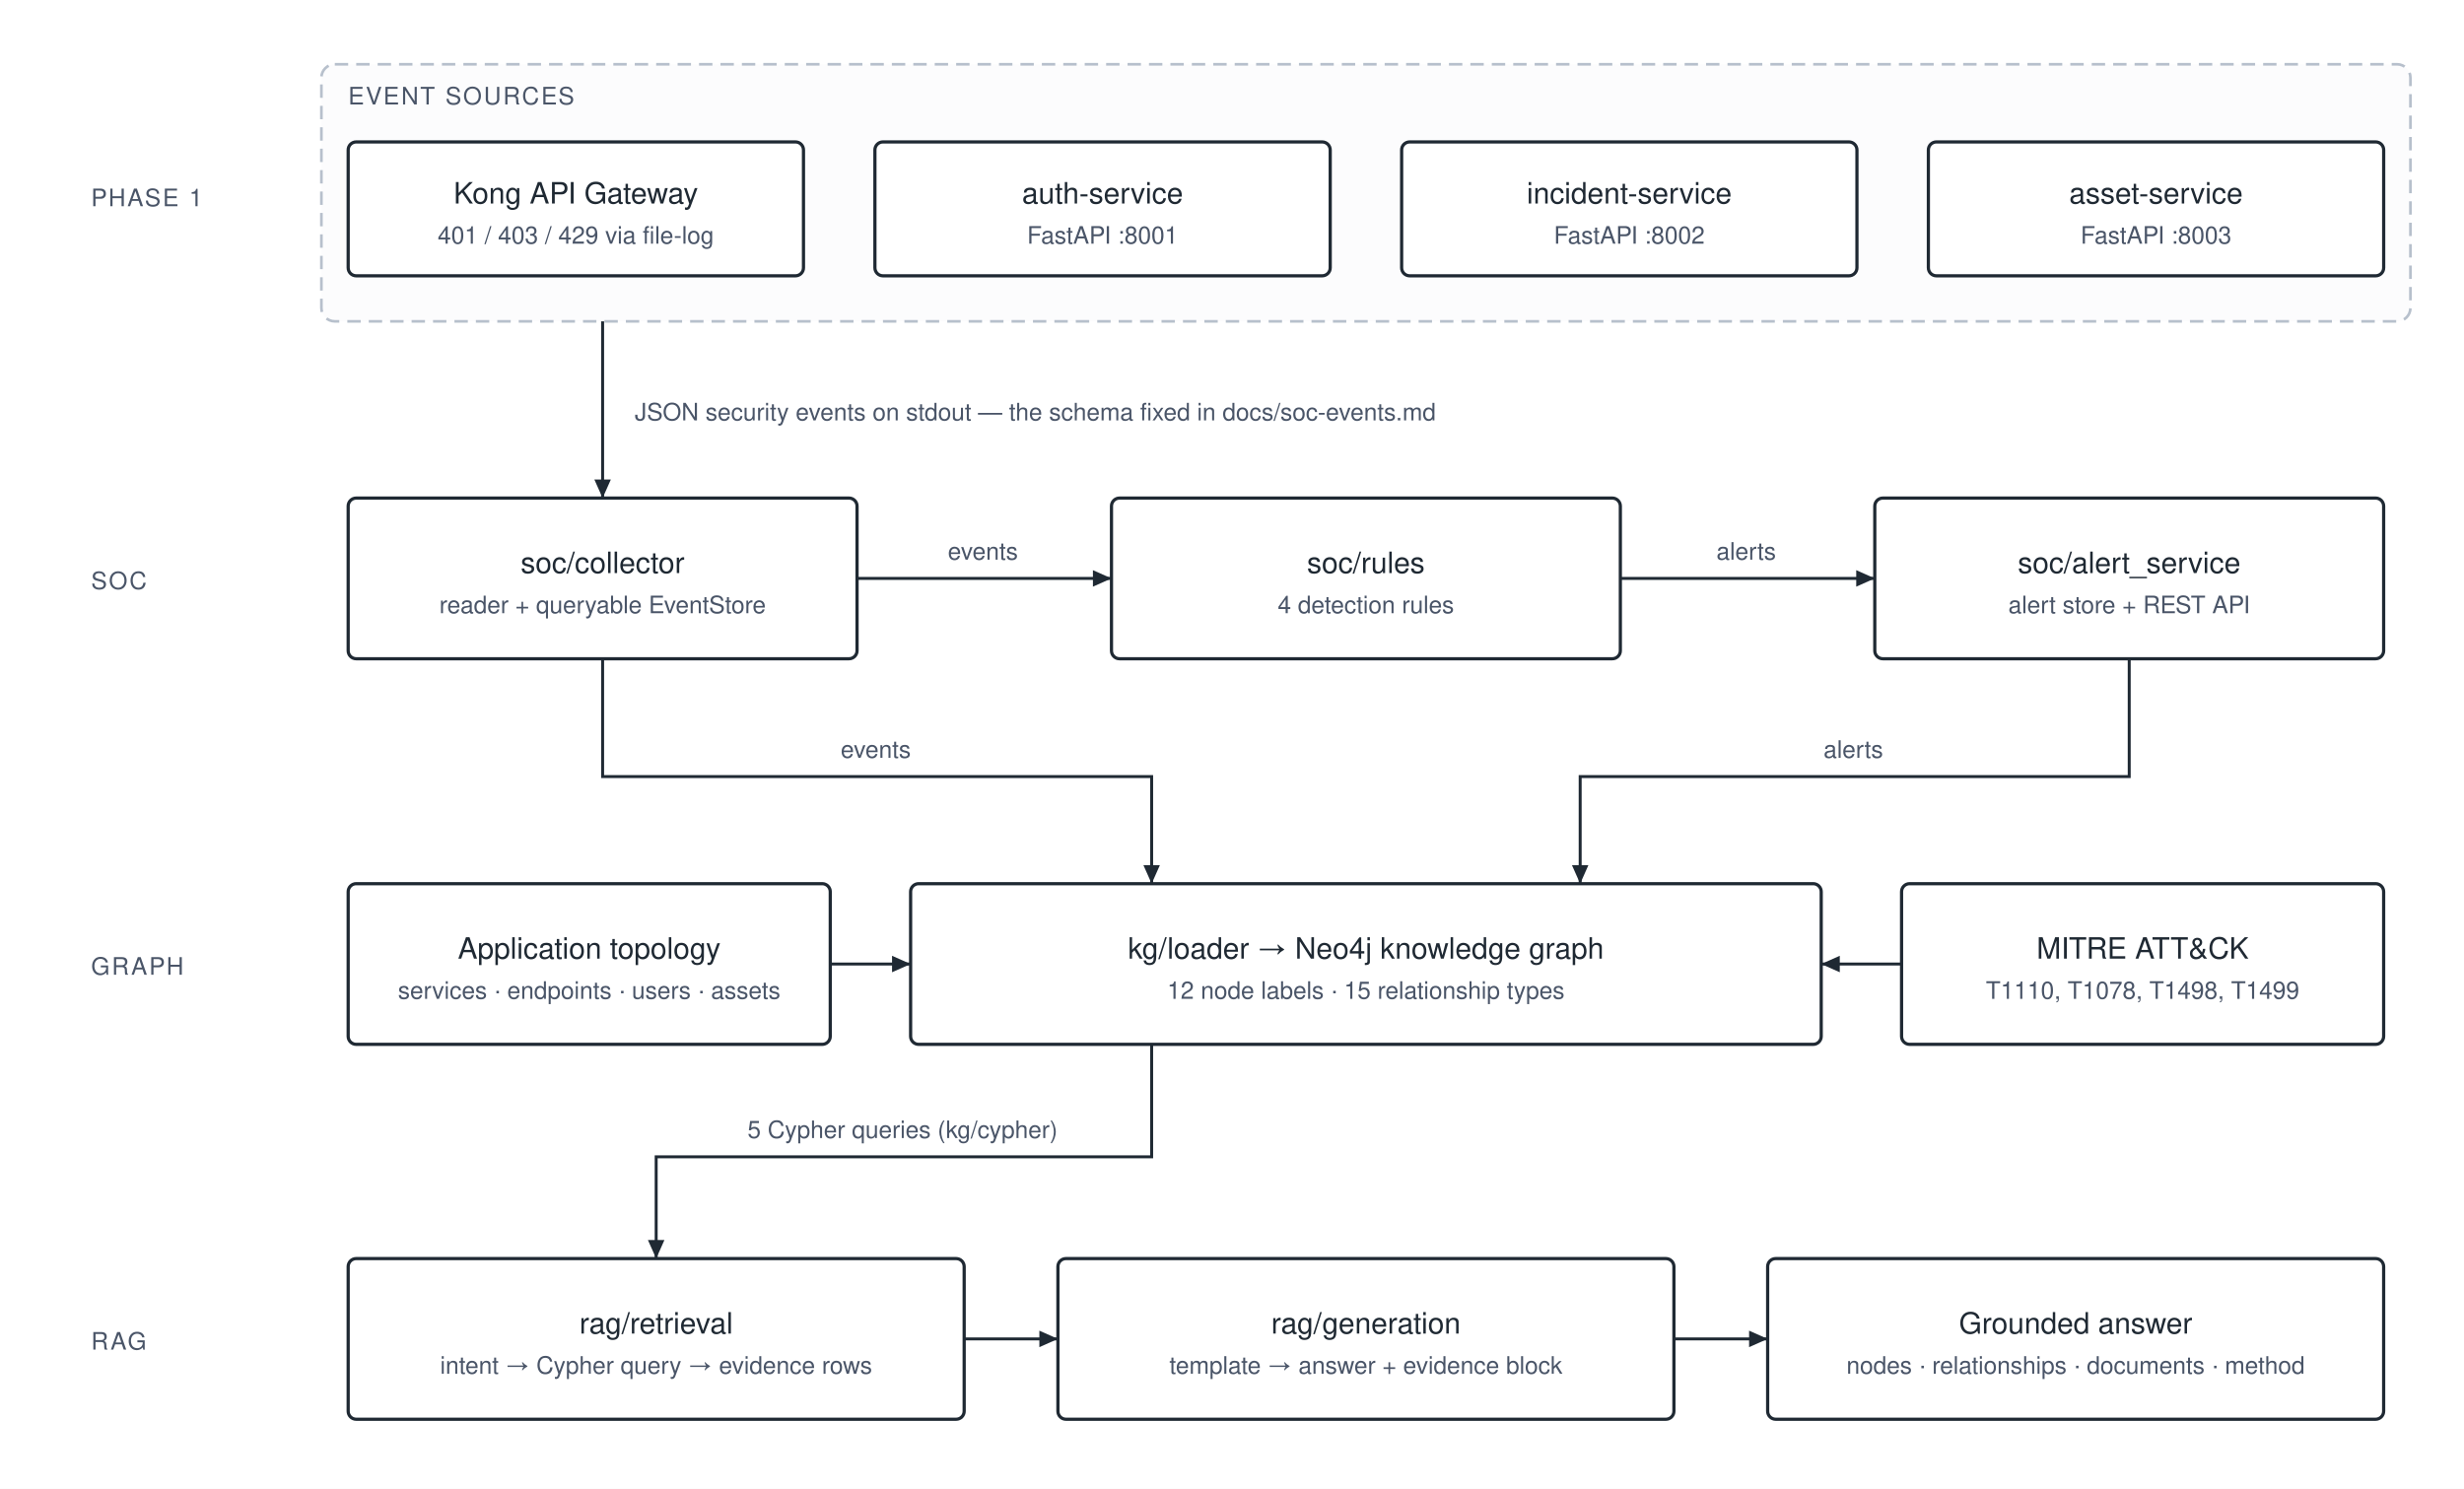
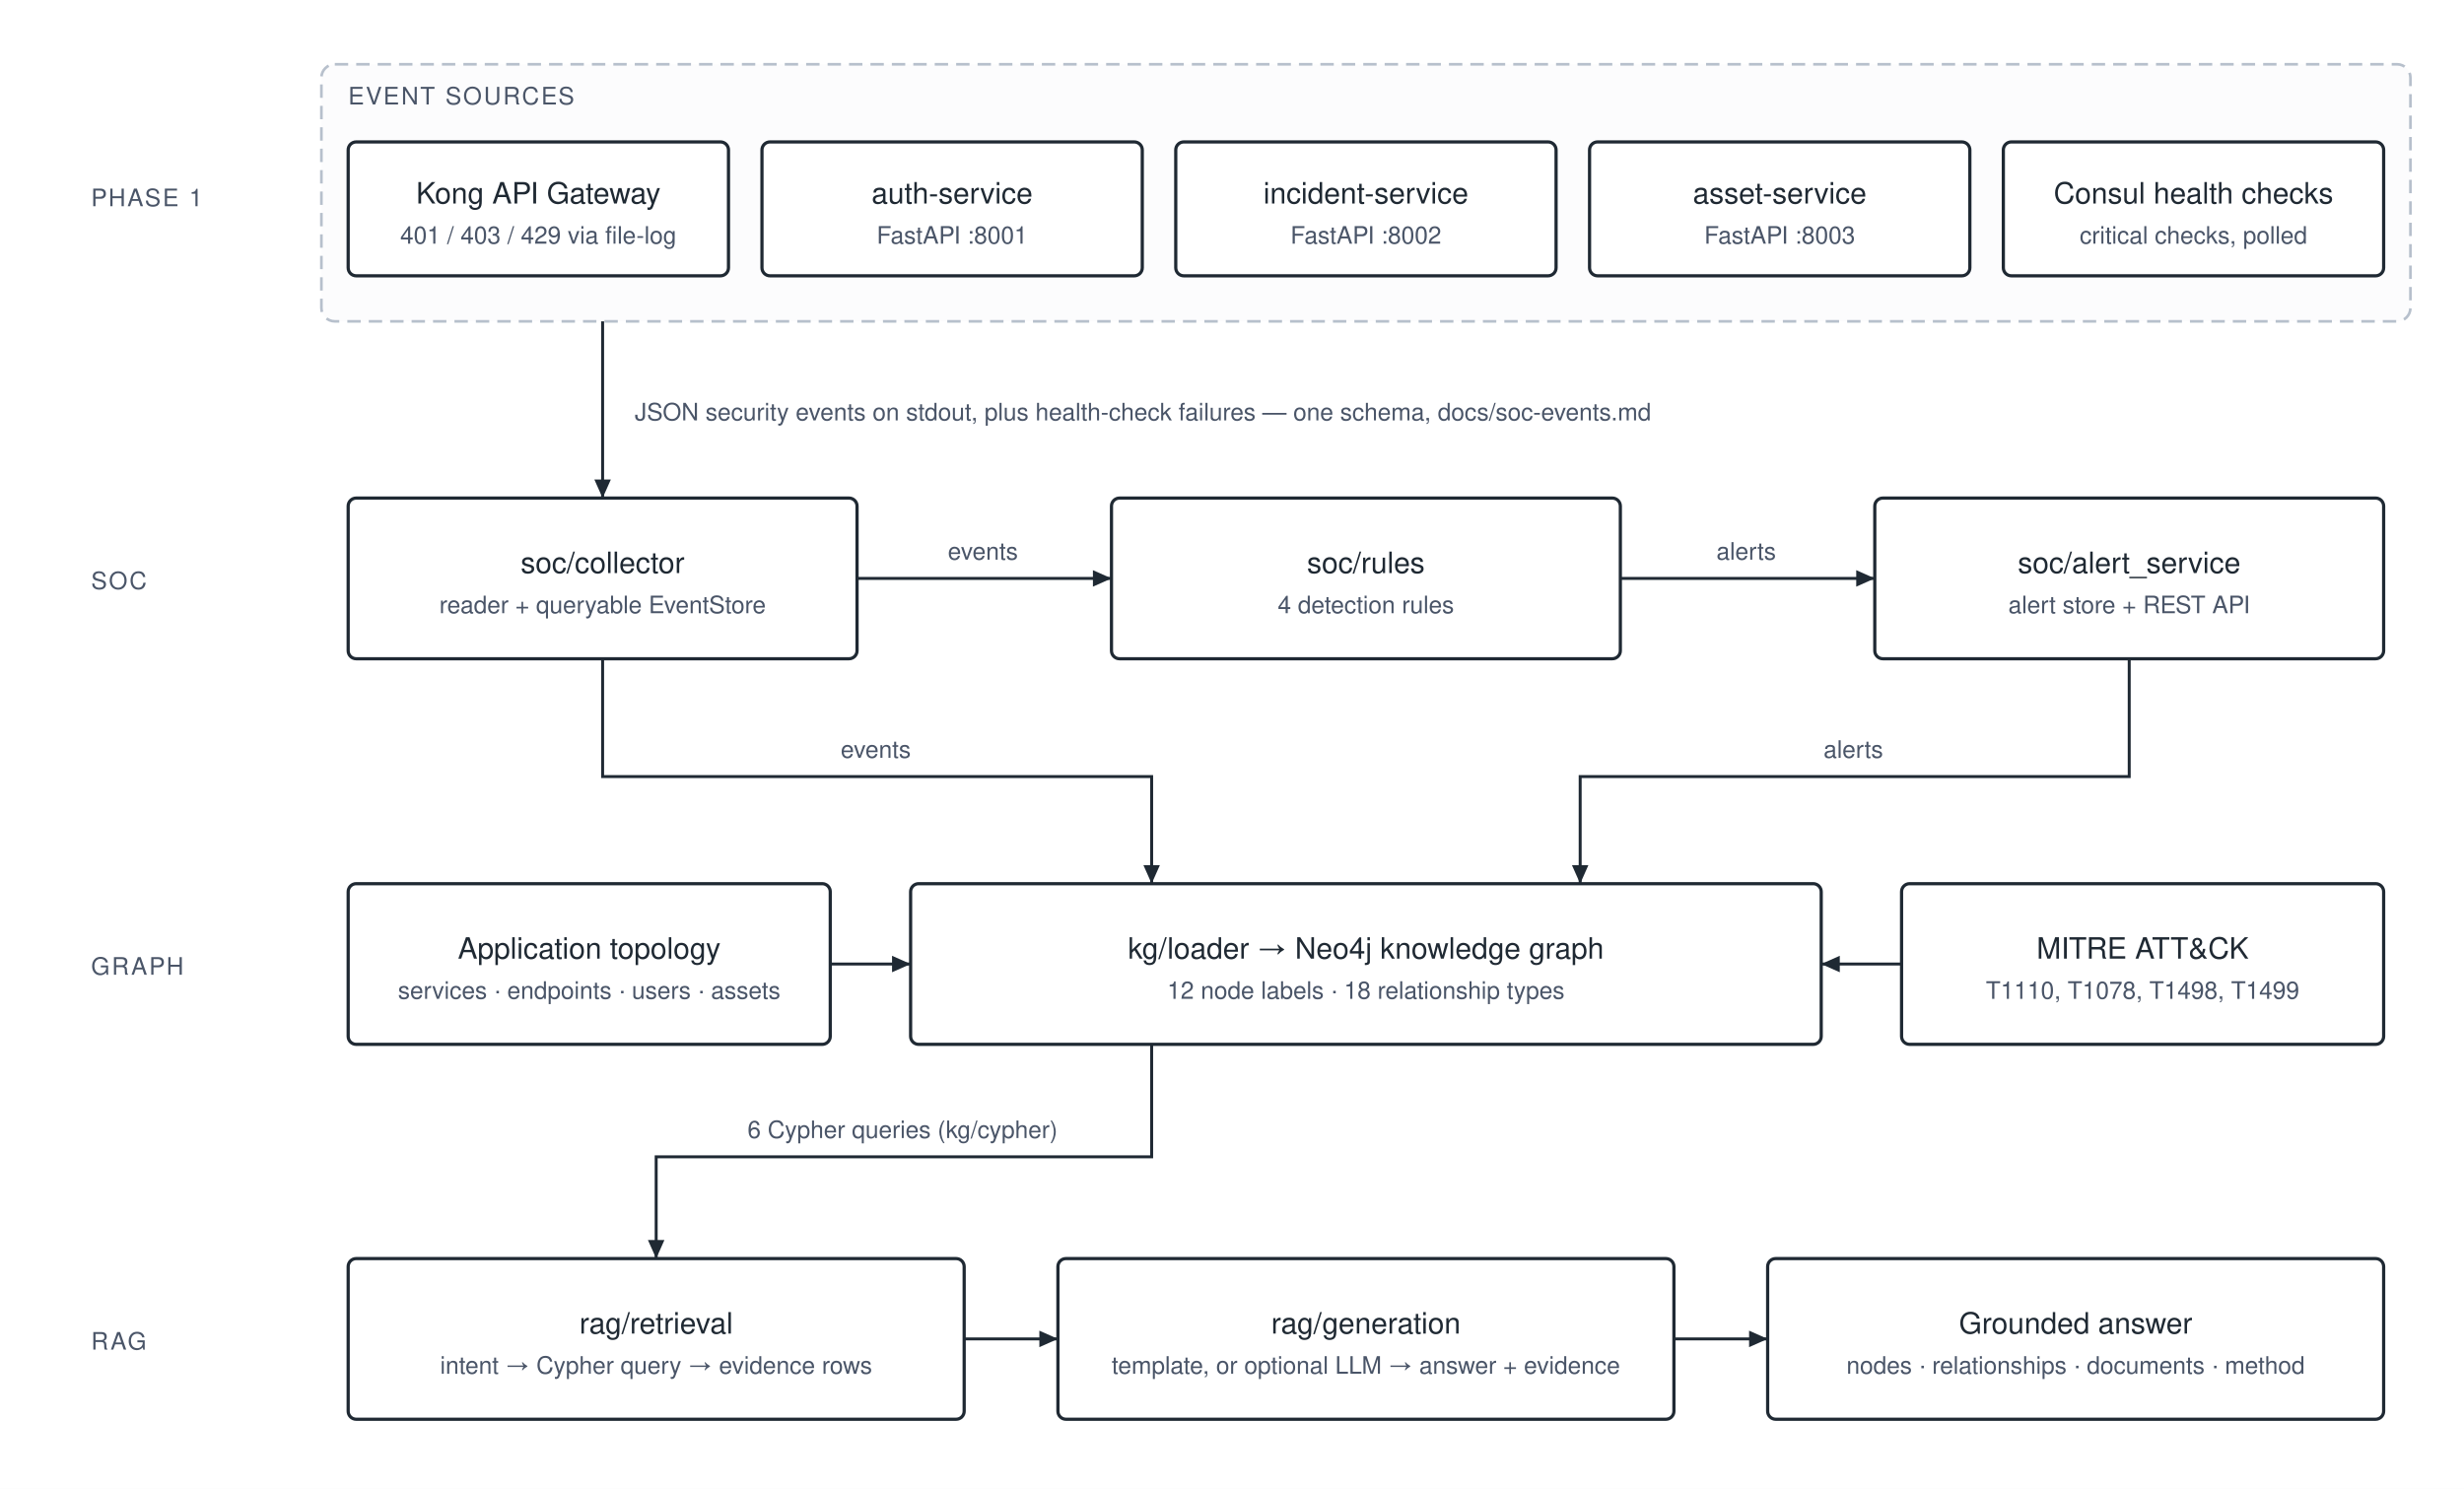
<svg xmlns="http://www.w3.org/2000/svg" width="920" height="556" viewBox="0 0 920 556">
  <rect width="100%" height="100%" fill="#FFFFFF" />
  <defs>
    <marker id="a" viewBox="0 0 10 10" refX="9" refY="5" markerWidth="7" markerHeight="7" orient="auto-start-reverse">
      <path d="M 0 1 L 9 5 L 0 9 z" fill="#1F2933" />
    </marker>
  </defs>
  <text x="34" y="77" font-family="Helvetica, Arial, sans-serif" font-size="9" fill="#4A5568" text-anchor="start" letter-spacing="0.7">PHASE 1</text>
  <text x="34" y="220" font-family="Helvetica, Arial, sans-serif" font-size="9" fill="#4A5568" text-anchor="start" letter-spacing="0.7">SOC</text>
  <text x="34" y="364" font-family="Helvetica, Arial, sans-serif" font-size="9" fill="#4A5568" text-anchor="start" letter-spacing="0.7">GRAPH</text>
  <text x="34" y="504" font-family="Helvetica, Arial, sans-serif" font-size="9" fill="#4A5568" text-anchor="start" letter-spacing="0.7">RAG</text>
  <rect x="120" y="24" width="780" height="96" rx="5" fill="#FCFCFD" stroke="#B7C0CC" stroke-width="1" stroke-dasharray="5 3" />
  <text x="130" y="39" font-family="Helvetica, Arial, sans-serif" font-size="9" fill="#4A5568" text-anchor="start" letter-spacing="0.7">EVENT SOURCES</text>
-   <rect x="130.0" y="53.0" width="170" height="50" rx="3" fill="#FFFFFF" stroke="#1F2933" stroke-width="1.2" />
-   <text x="215.0" y="76" font-family="Helvetica, Arial, sans-serif" font-size="11" fill="#1F2933" text-anchor="middle">Kong API Gateway</text>
-   <text x="215.0" y="91" font-family="Helvetica, Arial, sans-serif" font-size="9" fill="#4A5568" text-anchor="middle">401 / 403 / 429 via file-log</text>
-   <rect x="326.67" y="53.0" width="170" height="50" rx="3" fill="#FFFFFF" stroke="#1F2933" stroke-width="1.2" />
-   <text x="411.67" y="76" font-family="Helvetica, Arial, sans-serif" font-size="11" fill="#1F2933" text-anchor="middle">auth-service</text>
-   <text x="411.67" y="91" font-family="Helvetica, Arial, sans-serif" font-size="9" fill="#4A5568" text-anchor="middle">FastAPI :8001</text>
-   <rect x="523.34" y="53.0" width="170" height="50" rx="3" fill="#FFFFFF" stroke="#1F2933" stroke-width="1.2" />
-   <text x="608.34" y="76" font-family="Helvetica, Arial, sans-serif" font-size="11" fill="#1F2933" text-anchor="middle">incident-service</text>
-   <text x="608.34" y="91" font-family="Helvetica, Arial, sans-serif" font-size="9" fill="#4A5568" text-anchor="middle">FastAPI :8002</text>
-   <rect x="720.01" y="53.0" width="170" height="50" rx="3" fill="#FFFFFF" stroke="#1F2933" stroke-width="1.2" />
-   <text x="805.01" y="76" font-family="Helvetica, Arial, sans-serif" font-size="11" fill="#1F2933" text-anchor="middle">asset-service</text>
-   <text x="805.01" y="91" font-family="Helvetica, Arial, sans-serif" font-size="9" fill="#4A5568" text-anchor="middle">FastAPI :8003</text>
+   <rect x="130.0" y="53.0" width="142" height="50" rx="3" fill="#FFFFFF" stroke="#1F2933" stroke-width="1.2" />
+   <text x="201.0" y="76" font-family="Helvetica, Arial, sans-serif" font-size="11" fill="#1F2933" text-anchor="middle">Kong API Gateway</text>
+   <text x="201.0" y="91" font-family="Helvetica, Arial, sans-serif" font-size="9" fill="#4A5568" text-anchor="middle">401 / 403 / 429 via file-log</text>
+   <rect x="284.5" y="53.0" width="142" height="50" rx="3" fill="#FFFFFF" stroke="#1F2933" stroke-width="1.2" />
+   <text x="355.5" y="76" font-family="Helvetica, Arial, sans-serif" font-size="11" fill="#1F2933" text-anchor="middle">auth-service</text>
+   <text x="355.5" y="91" font-family="Helvetica, Arial, sans-serif" font-size="9" fill="#4A5568" text-anchor="middle">FastAPI :8001</text>
+   <rect x="439.0" y="53.0" width="142" height="50" rx="3" fill="#FFFFFF" stroke="#1F2933" stroke-width="1.2" />
+   <text x="510.0" y="76" font-family="Helvetica, Arial, sans-serif" font-size="11" fill="#1F2933" text-anchor="middle">incident-service</text>
+   <text x="510.0" y="91" font-family="Helvetica, Arial, sans-serif" font-size="9" fill="#4A5568" text-anchor="middle">FastAPI :8002</text>
+   <rect x="593.5" y="53.0" width="142" height="50" rx="3" fill="#FFFFFF" stroke="#1F2933" stroke-width="1.2" />
+   <text x="664.5" y="76" font-family="Helvetica, Arial, sans-serif" font-size="11" fill="#1F2933" text-anchor="middle">asset-service</text>
+   <text x="664.5" y="91" font-family="Helvetica, Arial, sans-serif" font-size="9" fill="#4A5568" text-anchor="middle">FastAPI :8003</text>
+   <rect x="748.0" y="53.0" width="142" height="50" rx="3" fill="#FFFFFF" stroke="#1F2933" stroke-width="1.2" />
+   <text x="819.0" y="76" font-family="Helvetica, Arial, sans-serif" font-size="11" fill="#1F2933" text-anchor="middle">Consul health checks</text>
+   <text x="819.0" y="91" font-family="Helvetica, Arial, sans-serif" font-size="9" fill="#4A5568" text-anchor="middle">critical checks, polled</text>
  <path d="M 225 120 L 225 186" fill="none" stroke="#1F2933" stroke-width="1.1" marker-end="url(#a)" />
-   <text x="237" y="157" font-family="Helvetica, Arial, sans-serif" font-size="9" fill="#4A5568" text-anchor="start">JSON security events on stdout — the schema fixed in docs/soc-events.md</text>
+   <text x="237" y="157" font-family="Helvetica, Arial, sans-serif" font-size="9" fill="#4A5568" text-anchor="start">JSON security events on stdout, plus health-check failures — one schema, docs/soc-events.md</text>
  <rect x="130.0" y="186.0" width="190" height="60" rx="3" fill="#FFFFFF" stroke="#1F2933" stroke-width="1.2" />
  <text x="225" y="214" font-family="Helvetica, Arial, sans-serif" font-size="11" fill="#1F2933" text-anchor="middle">soc/collector</text>
  <text x="225" y="229" font-family="Helvetica, Arial, sans-serif" font-size="9" fill="#4A5568" text-anchor="middle">reader + queryable EventStore</text>
  <rect x="415.0" y="186.0" width="190" height="60" rx="3" fill="#FFFFFF" stroke="#1F2933" stroke-width="1.2" />
  <text x="510" y="214" font-family="Helvetica, Arial, sans-serif" font-size="11" fill="#1F2933" text-anchor="middle">soc/rules</text>
  <text x="510" y="229" font-family="Helvetica, Arial, sans-serif" font-size="9" fill="#4A5568" text-anchor="middle">4 detection rules</text>
  <rect x="700.0" y="186.0" width="190" height="60" rx="3" fill="#FFFFFF" stroke="#1F2933" stroke-width="1.2" />
  <text x="795" y="214" font-family="Helvetica, Arial, sans-serif" font-size="11" fill="#1F2933" text-anchor="middle">soc/alert_service</text>
  <text x="795" y="229" font-family="Helvetica, Arial, sans-serif" font-size="9" fill="#4A5568" text-anchor="middle">alert store + REST API</text>
  <path d="M 320 216 L 415 216" fill="none" stroke="#1F2933" stroke-width="1.1" marker-end="url(#a)" />
  <text x="367" y="209" font-family="Helvetica, Arial, sans-serif" font-size="9" fill="#4A5568" text-anchor="middle">events</text>
  <path d="M 605 216 L 700 216" fill="none" stroke="#1F2933" stroke-width="1.1" marker-end="url(#a)" />
  <text x="652" y="209" font-family="Helvetica, Arial, sans-serif" font-size="9" fill="#4A5568" text-anchor="middle">alerts</text>
  <path d="M 225 246 L 225 290 L 430 290 L 430 330" fill="none" stroke="#1F2933" stroke-width="1.1" marker-end="url(#a)" />
  <text x="327" y="283" font-family="Helvetica, Arial, sans-serif" font-size="9" fill="#4A5568" text-anchor="middle">events</text>
  <path d="M 795 246 L 795 290 L 590 290 L 590 330" fill="none" stroke="#1F2933" stroke-width="1.1" marker-end="url(#a)" />
  <text x="692" y="283" font-family="Helvetica, Arial, sans-serif" font-size="9" fill="#4A5568" text-anchor="middle">alerts</text>
  <rect x="130.0" y="330.0" width="180" height="60" rx="3" fill="#FFFFFF" stroke="#1F2933" stroke-width="1.2" />
  <text x="220" y="358" font-family="Helvetica, Arial, sans-serif" font-size="11" fill="#1F2933" text-anchor="middle">Application topology</text>
  <text x="220" y="373" font-family="Helvetica, Arial, sans-serif" font-size="9" fill="#4A5568" text-anchor="middle">services · endpoints · users · assets</text>
  <rect x="340.0" y="330.0" width="340" height="60" rx="3" fill="#FFFFFF" stroke="#1F2933" stroke-width="1.2" />
  <text x="510" y="358" font-family="Helvetica, Arial, sans-serif" font-size="11" fill="#1F2933" text-anchor="middle">kg/loader → Neo4j knowledge graph</text>
-   <text x="510" y="373" font-family="Helvetica, Arial, sans-serif" font-size="9" fill="#4A5568" text-anchor="middle">12 node labels · 15 relationship types</text>
+   <text x="510" y="373" font-family="Helvetica, Arial, sans-serif" font-size="9" fill="#4A5568" text-anchor="middle">12 node labels · 18 relationship types</text>
  <rect x="710.0" y="330.0" width="180" height="60" rx="3" fill="#FFFFFF" stroke="#1F2933" stroke-width="1.2" />
  <text x="800" y="358" font-family="Helvetica, Arial, sans-serif" font-size="11" fill="#1F2933" text-anchor="middle">MITRE ATT&amp;CK</text>
  <text x="800" y="373" font-family="Helvetica, Arial, sans-serif" font-size="9" fill="#4A5568" text-anchor="middle">T1110, T1078, T1498, T1499</text>
  <path d="M 310 360 L 340 360" fill="none" stroke="#1F2933" stroke-width="1.1" marker-end="url(#a)" />
  <path d="M 710 360 L 680 360" fill="none" stroke="#1F2933" stroke-width="1.1" marker-end="url(#a)" />
  <path d="M 430 390 L 430 432 L 245 432 L 245 470" fill="none" stroke="#1F2933" stroke-width="1.1" marker-end="url(#a)" />
-   <text x="337" y="425" font-family="Helvetica, Arial, sans-serif" font-size="9" fill="#4A5568" text-anchor="middle">5 Cypher queries (kg/cypher)</text>
+   <text x="337" y="425" font-family="Helvetica, Arial, sans-serif" font-size="9" fill="#4A5568" text-anchor="middle">6 Cypher queries (kg/cypher)</text>
  <rect x="130.0" y="470.0" width="230" height="60" rx="3" fill="#FFFFFF" stroke="#1F2933" stroke-width="1.2" />
  <text x="245" y="498" font-family="Helvetica, Arial, sans-serif" font-size="11" fill="#1F2933" text-anchor="middle">rag/retrieval</text>
  <text x="245" y="513" font-family="Helvetica, Arial, sans-serif" font-size="9" fill="#4A5568" text-anchor="middle">intent → Cypher query → evidence rows</text>
  <rect x="395.0" y="470.0" width="230" height="60" rx="3" fill="#FFFFFF" stroke="#1F2933" stroke-width="1.2" />
  <text x="510" y="498" font-family="Helvetica, Arial, sans-serif" font-size="11" fill="#1F2933" text-anchor="middle">rag/generation</text>
-   <text x="510" y="513" font-family="Helvetica, Arial, sans-serif" font-size="9" fill="#4A5568" text-anchor="middle">template → answer + evidence block</text>
+   <text x="510" y="513" font-family="Helvetica, Arial, sans-serif" font-size="9" fill="#4A5568" text-anchor="middle">template, or optional LLM → answer + evidence</text>
  <rect x="660.0" y="470.0" width="230" height="60" rx="3" fill="#FFFFFF" stroke="#1F2933" stroke-width="1.2" />
  <text x="775" y="498" font-family="Helvetica, Arial, sans-serif" font-size="11" fill="#1F2933" text-anchor="middle">Grounded answer</text>
  <text x="775" y="513" font-family="Helvetica, Arial, sans-serif" font-size="9" fill="#4A5568" text-anchor="middle">nodes · relationships · documents · method</text>
  <path d="M 360 500 L 395 500" fill="none" stroke="#1F2933" stroke-width="1.1" marker-end="url(#a)" />
  <path d="M 625 500 L 660 500" fill="none" stroke="#1F2933" stroke-width="1.1" marker-end="url(#a)" />
</svg>
